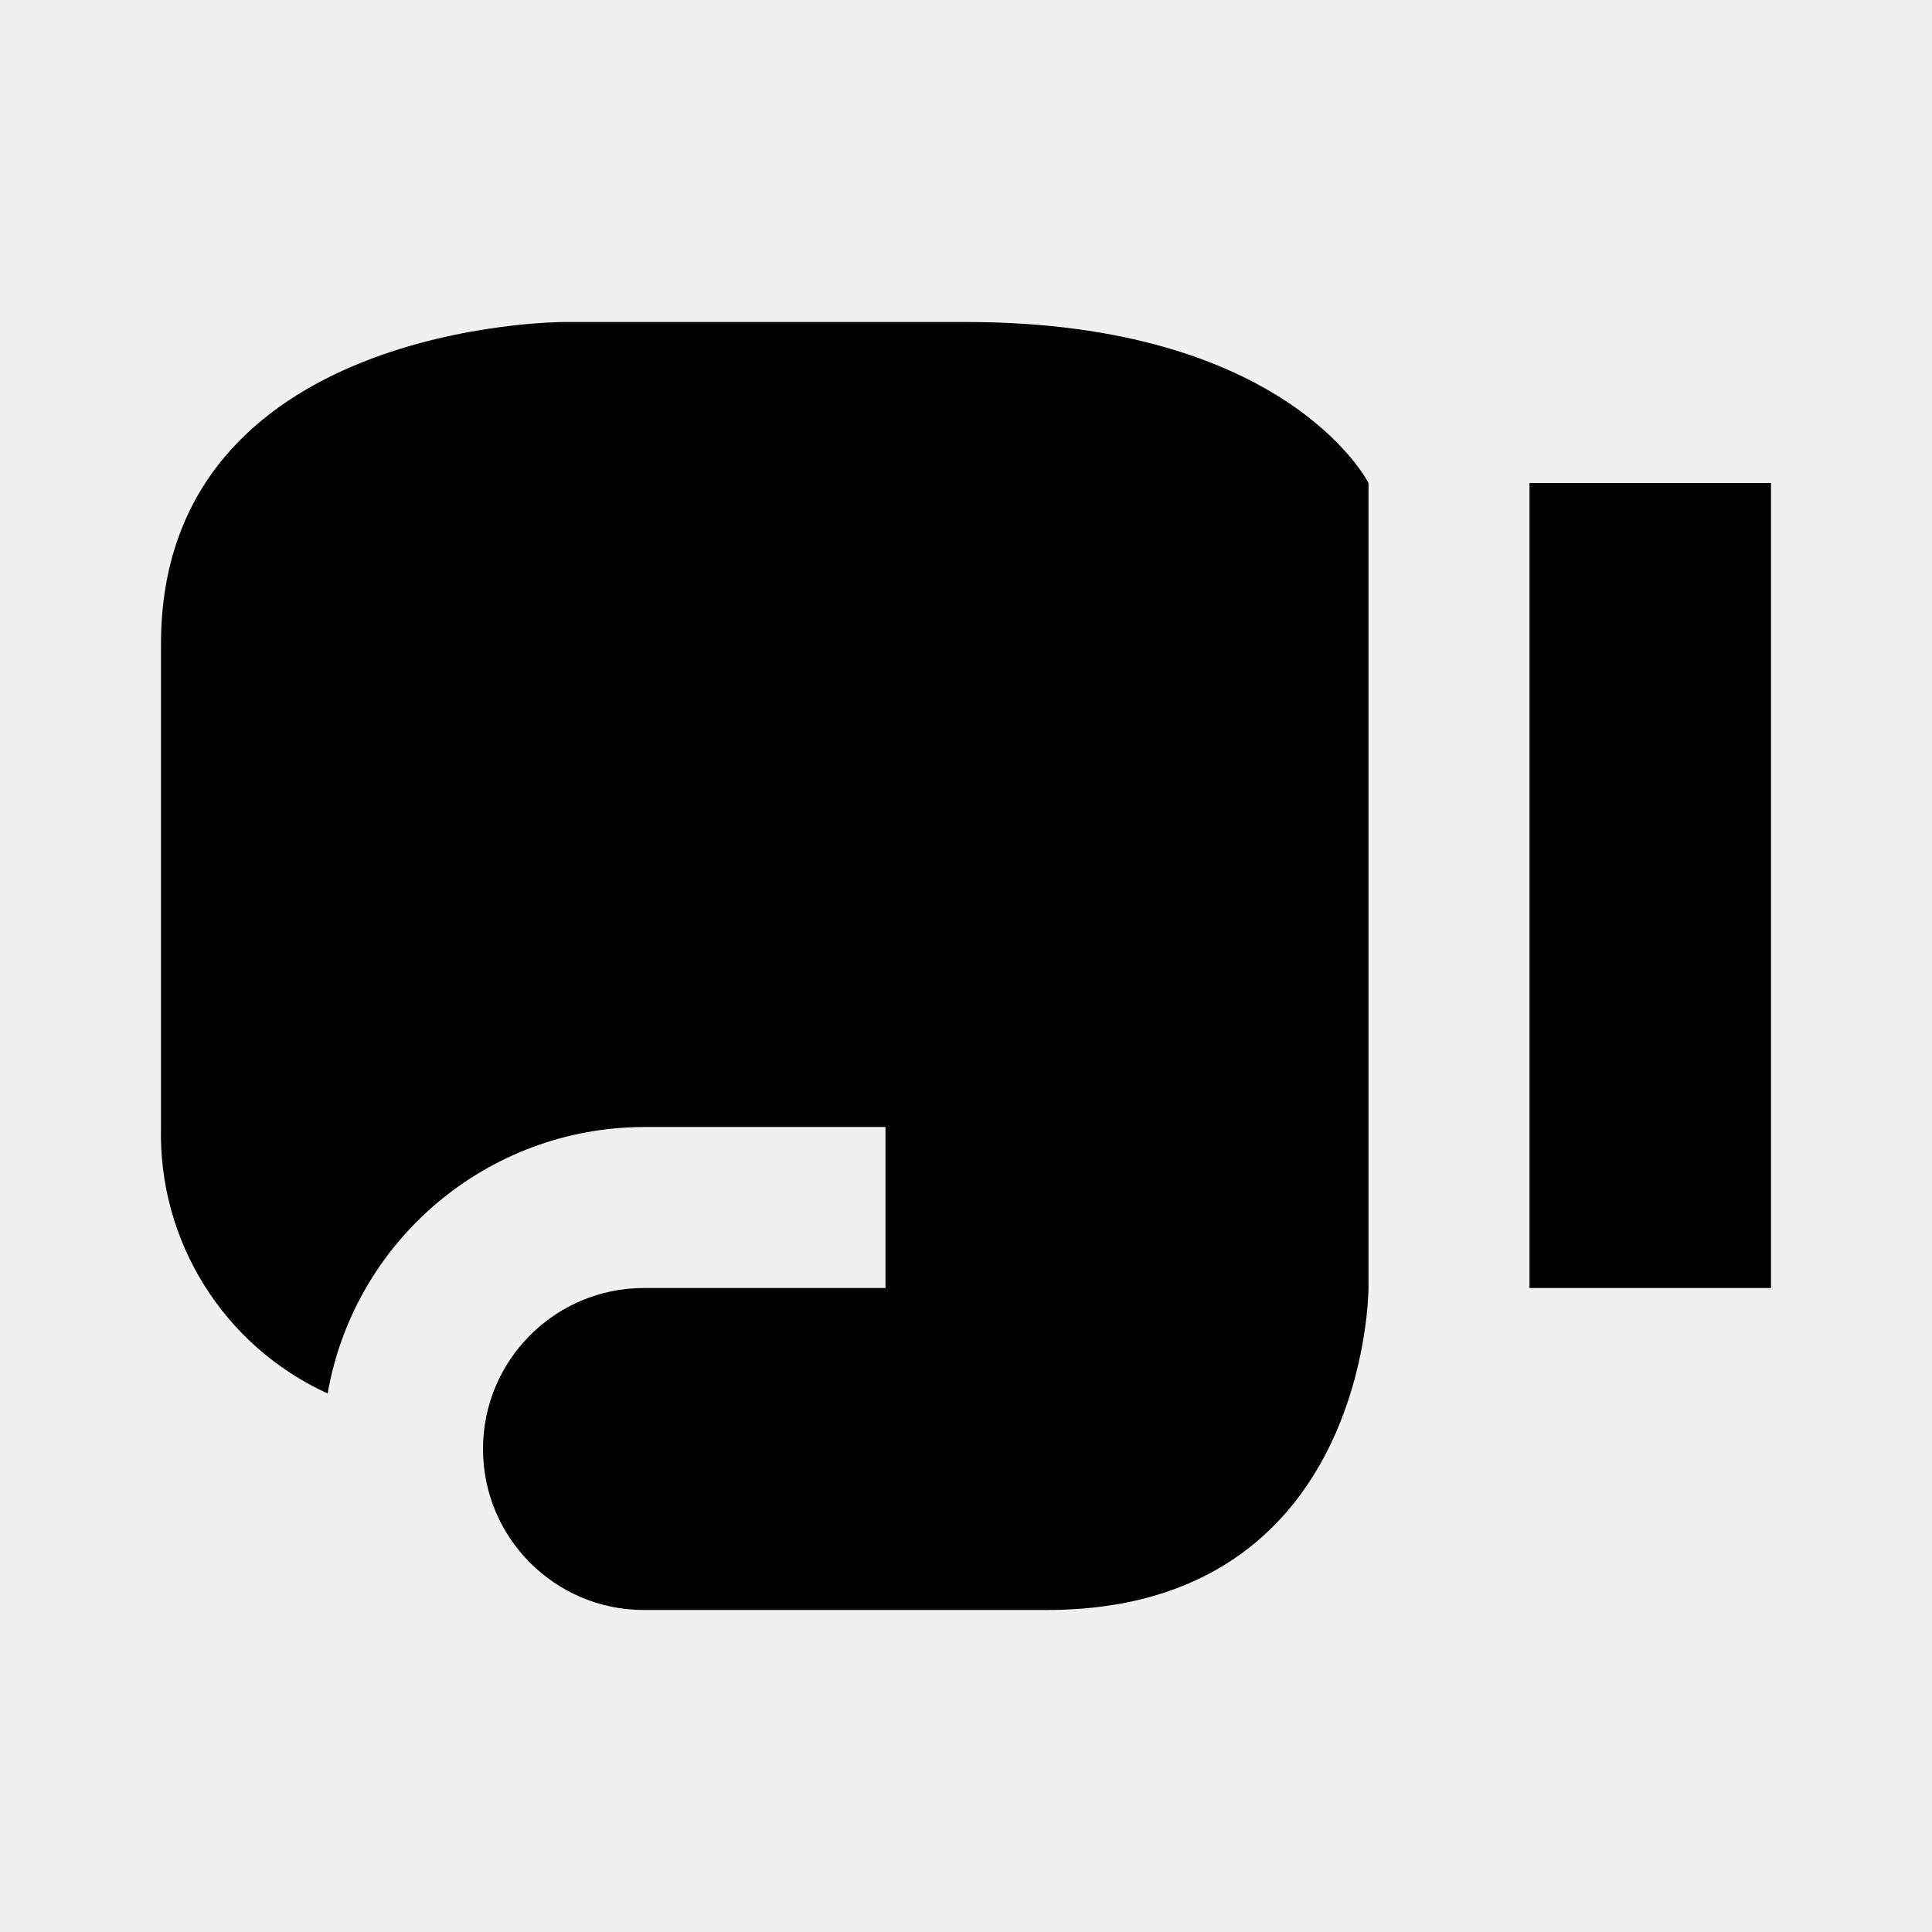
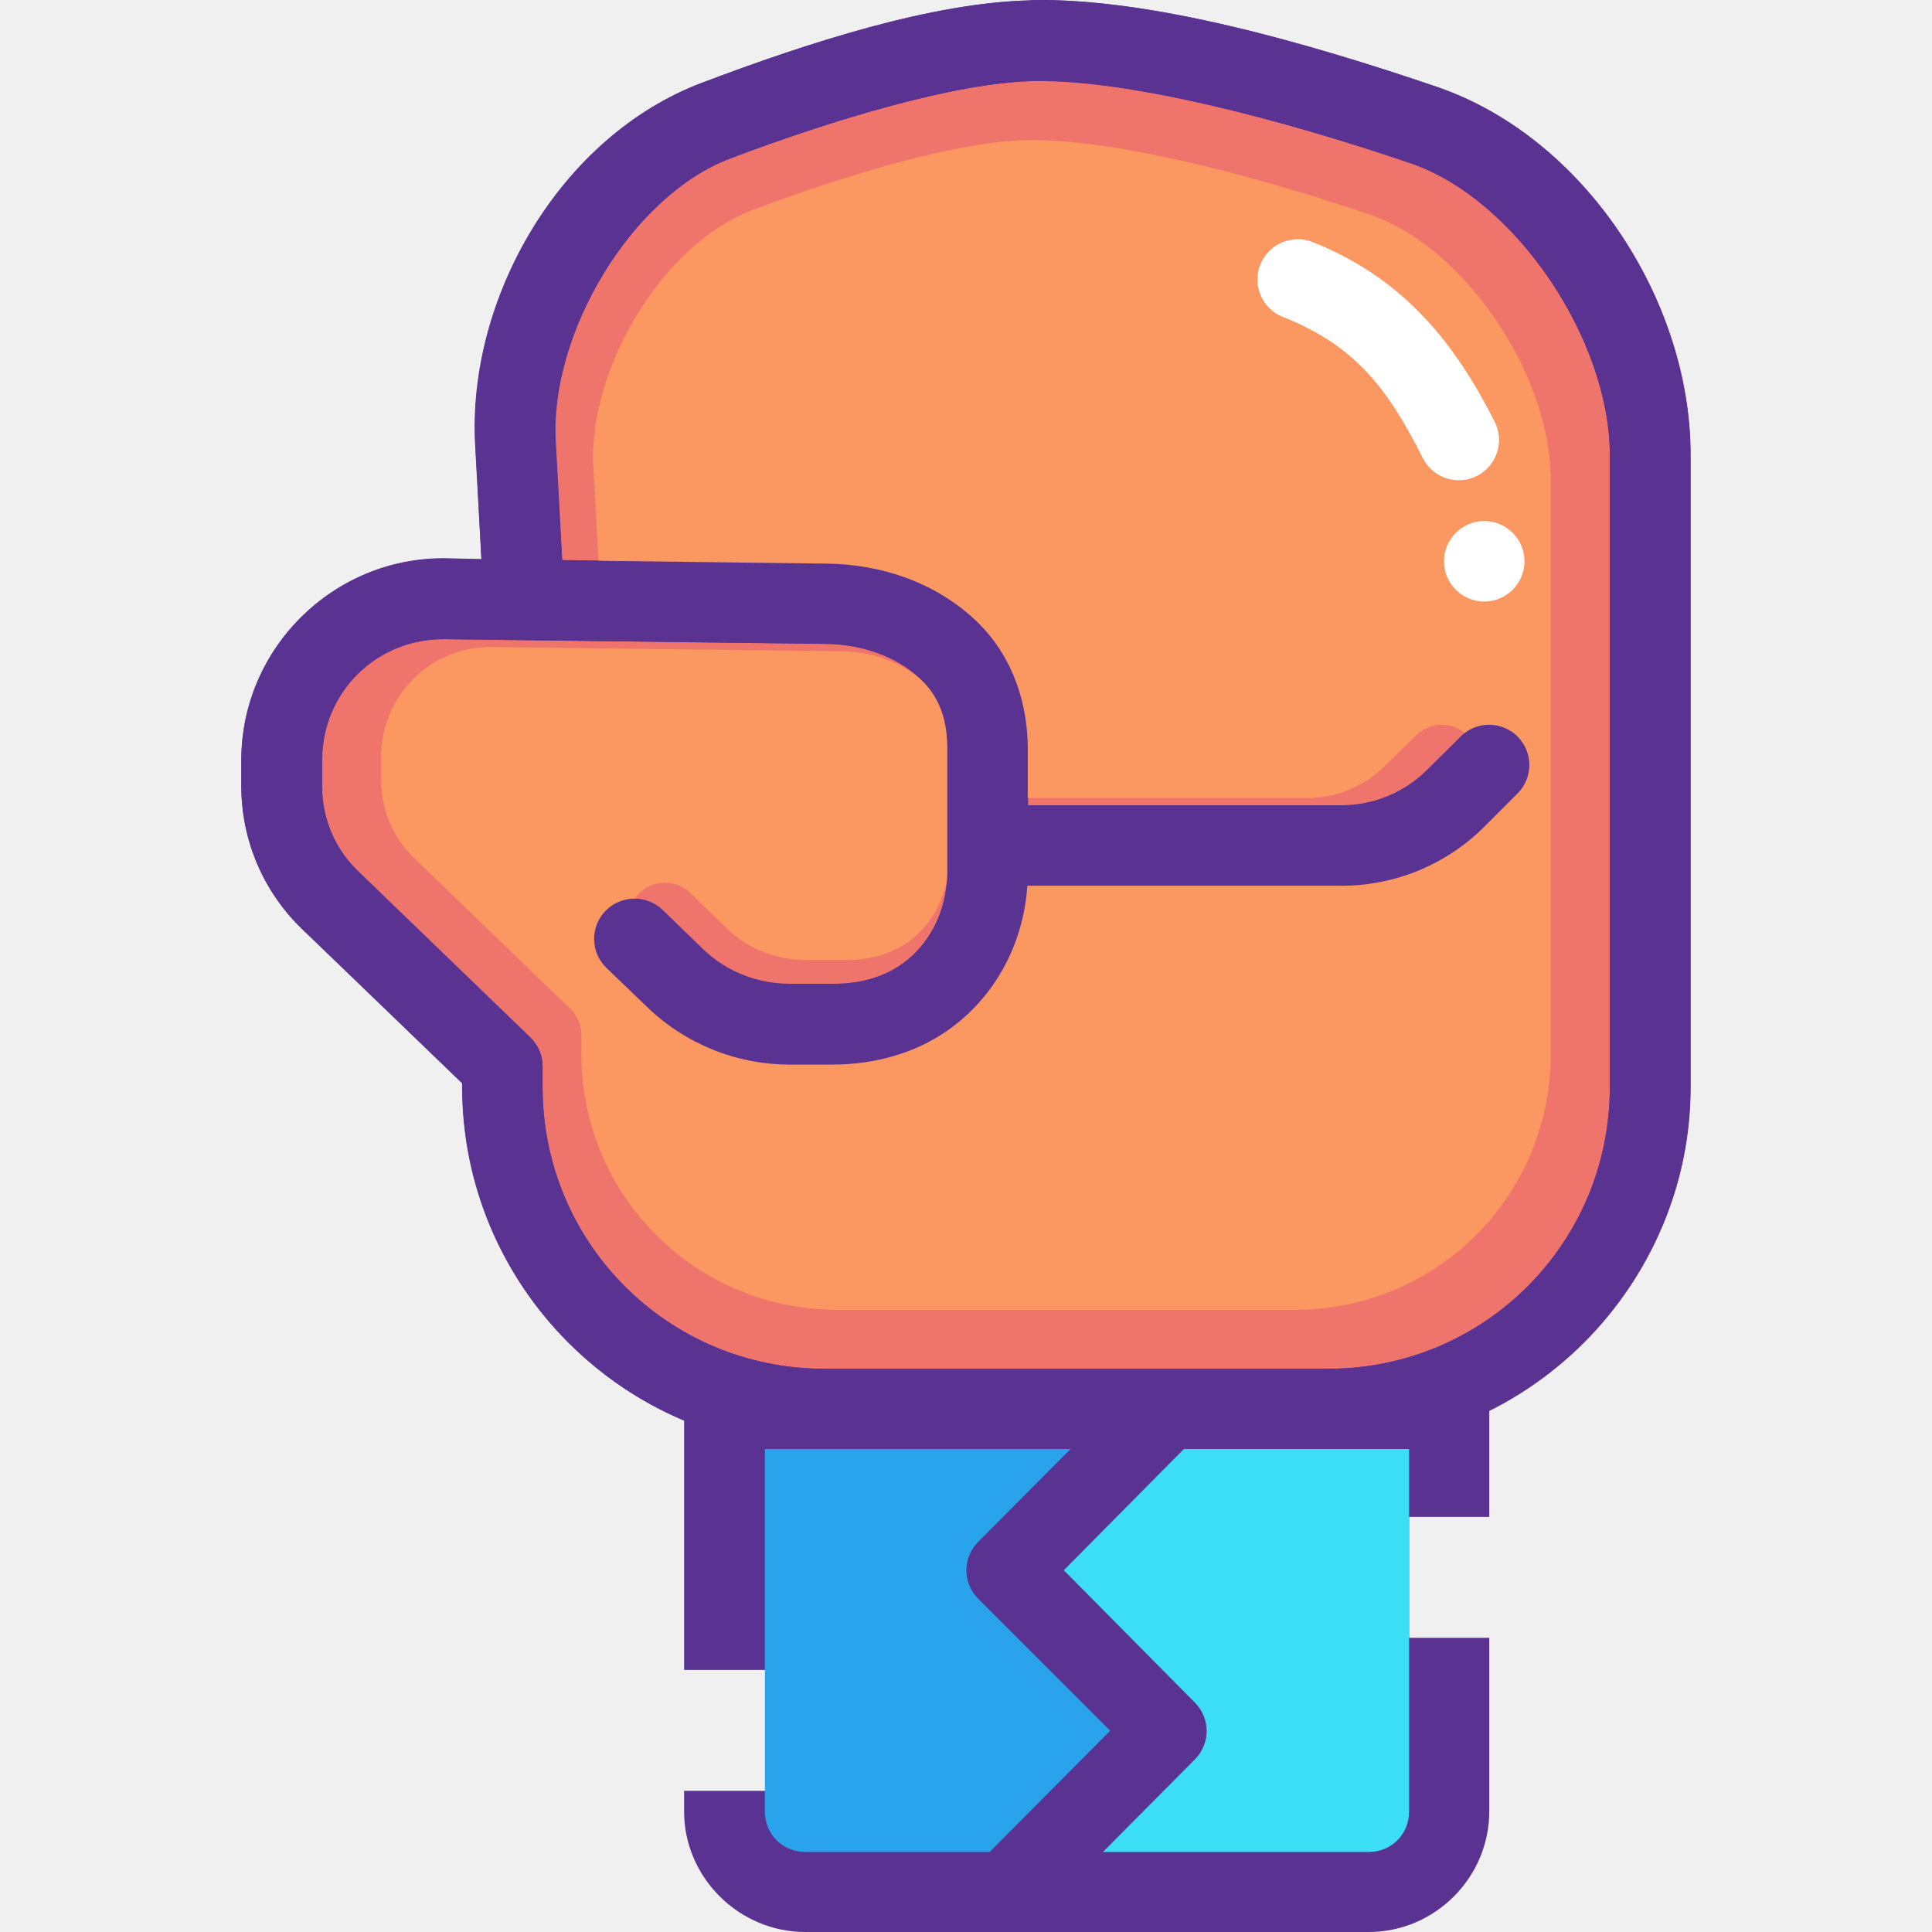
- <svg xmlns="http://www.w3.org/2000/svg" width="800px" height="800px" viewBox="0 0 24 24">
-   <path d="M19,16V6h3V16H19M12,4H7S2,4,2,8v6a3.54,3.54,0,0,0,2.07,3.31A4,4,0,0,1,8,14h3v2H8a2,2,0,0,0,0,4h5c4,0,4-4,4-4V6S16,4,12,4Z" />
-   <rect width="24" height="24" fill="none" />
+ <svg xmlns="http://www.w3.org/2000/svg" height="800px" width="800px" version="1.1" id="Layer_1" viewBox="0 0 383.998 383.998" xml:space="preserve">
+   <g transform="translate(0 -1020.36)">
+     <g shape-rendering="auto" image-rendering="auto" color-rendering="auto" color-interpolation="sRGB">
+       <path style="fill:#5A3392;" d="M204.937,1020.42c-19.624,0.416-44.152,8.355-65.437,16.406    c-28.066,10.615-46.651,42.721-45,72.156l1.187,22.563l-7.094-0.16c-22.251-0.305-40.625,17.811-40.625,40.064v5.188    c0,10.662,4.354,20.941,12.031,28.344l31.906,30.719v0.688c0,29.787,18.203,55.402,44.063,66.314v49.563h19.781v24.031h-19.781    v4.094c-0.001,13.16,10.933,23.969,24.094,23.969h111.969c13.16,0,23.969-10.811,23.969-23.969v-34.5h-15.937v-24.031h15.937    v-21.375c23.608-11.822,40.031-35.965,40.031-64.094v-125.656c0-30.643-21.069-63.111-50.531-73.125    c-25.802-8.77-56.771-17.686-80.437-17.219c-0.043,0-0.085,0-0.128,0L204.937,1020.42z" />
+       <path style="fill:#EE746C;" d="M205.281,1036.483h0.03c19.098-0.367,49.891,7.75,75,16.281c21.032,7.148,39.656,35.299,39.656,58    v125.656c0,31.025-24.945,56-55.968,56H163.843c-31.024,0-56-24.975-56-56v-4.123c0.001-2.184-0.891-4.271-2.467-5.781    l-34.25-33.063c-4.554-4.391-7.094-10.455-7.094-16.783v-5.189c0-13.535,10.809-24.262,24.344-24.094l76.063,0.943    c6.9,0,13.471,2.363,18.187,6.625c4.554,4.111,5.654,9.219,5.654,14.281v24.438c0,6.395-2.51,12.527-6.969,16.656    c-4.699,4.348-10.492,5.563-15.812,5.563h-8.5c-6.407,0-12.637-2.395-17.25-6.844c-2.679-2.582-8.031-7.813-8.031-7.813    c-3.202-3.063-8.28-2.951-11.344,0.25s-2.951,8.281,0.25,11.344l0,0c0,0,5.352,5.066,8.031,7.656    c7.59,7.316,17.798,11.469,28.344,11.469h8.5c8.036,0,18.29-2.164,26.687-9.938c7.288-6.746,11.215-16.029,11.876-25.625h62.656    c10.603,0.002,20.71-4.203,28.218-11.686l6.625-6.5c3.213-3.033,3.357-8.098,0.324-11.311c-1.58-1.674-3.805-2.584-6.105-2.502    h-0.032c-2.052,0.098-3.988,0.98-5.406,2.467l-6.625,6.5c-4.511,4.5-10.626,7.094-17,7.094h-62.375v-11.219    c0-7.854-2.316-18.271-10.968-26.094c-8.032-7.26-18.434-10.623-28.718-10.75l-52.907-0.721l-1.282-23.623    c-1.203-21.463,15.119-48.807,34.718-56.219c20.6-7.793,44.794-15.02,60.094-15.344L205.281,1036.483z" />
+       <path style="fill:#FB9761;" d="M204.064,1048.211h0.027c17.348-0.305,45.319,7.039,68.127,14.789    c19.105,6.492,36.022,32.064,36.022,52.686v114.141c0,28.182-22.66,50.869-50.84,50.869h-90.978    c-28.181,0-50.868-22.688-50.868-50.869v-3.742c0.001-1.982-0.807-3.879-2.237-5.25l-31.111-30.031    c-4.136-3.992-6.445-9.498-6.445-15.244v-4.717c0-12.297,9.819-22.039,22.114-21.887l69.092,0.848    c6.268,0,12.237,2.146,16.52,6.021c4.136,3.73,5.134,8.375,5.134,12.975v22.197c0,5.805-2.28,11.379-6.33,15.129    c-4.269,3.953-9.53,5.055-14.363,5.055h-7.722c-5.817,0-11.479-2.176-15.669-6.217c-2.437-2.346-7.296-7.096-7.296-7.096    c-2.89-2.803-7.503-2.73-10.305,0.158c-2.802,2.891-2.731,7.504,0.159,10.307c0.023,0.021,0.047,0.045,0.07,0.066    c0,0,4.862,4.607,7.295,6.955c6.895,6.646,16.167,10.418,25.747,10.418h7.722c7.299,0,16.614-1.967,24.24-9.027    c6.621-6.129,10.188-14.561,10.788-23.277h56.914c9.631,0,18.812-3.816,25.632-10.615l6.023-5.902    c2.918-2.756,3.05-7.355,0.294-10.273c-1.435-1.52-3.455-2.348-5.543-2.273h-0.029c-1.863,0.088-3.622,0.889-4.91,2.238    l-6.023,5.9c-4.1,4.088-9.653,6.445-15.442,6.445h-56.66v-10.189c0-7.135-2.104-16.598-9.963-23.703    c-7.296-6.594-16.745-9.65-26.087-9.766l-48.058-0.656l-1.167-21.459c-1.095-19.494,13.734-44.334,31.537-51.066    c18.712-7.078,40.689-13.641,54.587-13.938L204.064,1048.211z" />
+       <path style="fill:#29A3EC;" d="M152.031,1308.36h11.813h48.937l-18.344,18.438c-3.132,3.117-3.145,8.182-0.029,11.314    c0.01,0.01,0.019,0.02,0.029,0.029l26.219,26.219l-23.969,24.094h-36.625c-4.511-0.002-8.031-3.518-8.031-8.031V1308.36z" />
+       <path style="fill:#3CDEF6;" d="M235.312,1308.36H264h16.063v72.063c0,4.512-3.52,8.031-8.031,8.031h-52.813l18.313-18.438    c3.061-3.113,3.061-8.105,0-11.219l-26.094-26.342l23.875-24.094L235.312,1308.36z" />
+       <path style="fill:#FFFFFF;" d="M257.165,1067.951c-4.399,0.418-7.626,4.324-7.207,8.723c0.291,3.063,2.313,5.688,5.2,6.75    c14.372,5.752,20.703,14.291,27.638,27.992c1.99,3.947,6.802,5.533,10.748,3.543s5.533-6.801,3.543-10.748l0,0    c-7.648-15.111-17.677-28.326-36.023-35.668c-1.227-0.523-2.566-0.732-3.894-0.607L257.165,1067.951z" />
+     </g>
+     <path style="fill:#FFFFFF;" d="M303,1131.92c0,4.418-3.582,8-8,8s-8-3.582-8-8s3.582-8,8-8S303,1127.502,303,1131.92z" />
+     <g shape-rendering="auto" image-rendering="auto" color-rendering="auto" color-interpolation="sRGB">
+       <path style="fill:#5A3392;" d="M204.967,1020.442c-19.625,0.416-44.245,8.355-65.531,16.406    c-28.066,10.615-46.651,42.658-45,72.094l1.25,22.531l-7.094-0.16c-22.251-0.271-40.625,17.871-40.625,40.125v5.188    c0,10.662,4.325,20.879,12,28.281l31.875,30.75v0.688c0,39.67,32.33,72,72,72h100.125c39.67,0,72-32.33,72-72v-125.686    c0-30.645-21.069-63.082-50.531-73.094c-25.803-8.77-56.807-17.648-80.469-17.188V1020.442z M205.28,1036.41    c19.102-0.367,49.892,7.844,75,16.377c21.032,7.146,39.688,35.236,39.688,57.938v125.686c0,31.021-24.977,56-56,56H163.842    c-31.023,0-56-24.979-56-56v-4.094c0-2.168-0.88-4.242-2.437-5.75l-34.313-33.094l0,0c-4.551-4.391-7.125-10.424-7.125-16.75    v-5.188c0-13.535,10.872-24.293,24.406-24.125l76,0.943c6.967,0.16,13.551,2.41,18.25,6.656c4.55,4.113,5.656,9.154,5.656,14.219    v24.5c0,6.393-2.509,12.463-6.969,16.594c-4.699,4.352-10.49,5.625-15.813,5.625h-8.563c-6.407,0-12.574-2.459-17.188-6.906    c-2.677-2.58-8.031-7.748-8.031-7.748c-3.14-3.109-8.205-3.084-11.315,0.055c-3.109,3.141-3.085,8.205,0.055,11.314    c0.044,0.045,0.089,0.088,0.135,0.131c0,0,5.382,5.166,8.063,7.75c7.59,7.316,17.735,11.406,28.281,11.406h8.563    c8.034,0,18.29-2.1,26.688-9.875c7.972-7.385,12.094-17.789,12.094-28.344v-24.5c0-7.854-2.286-18.271-10.938-26.094    c-8.05-7.277-18.469-10.561-28.687-10.75c-0.011,0-0.021,0-0.032,0l-52.906-0.656l-1.312-23.594    c-1.204-21.463,15.088-48.838,34.687-56.252c20.59-7.787,44.886-15.076,60.188-15.406L205.28,1036.41z" />
+       <path style="fill:#5A3392;" d="M295.748,1164.41c-2.076,0.059-4.048,0.92-5.5,2.406l-6.594,6.563    c-4.514,4.5-10.626,7.031-17,7.031h-66.563c-4.418-0.063-8.051,3.469-8.113,7.887s3.469,8.051,7.887,8.113    c0.075,0.002,0.151,0.002,0.226,0h66.563c10.603,0,20.804-4.201,28.313-11.686l6.563-6.563c3.177-3.07,3.262-8.137,0.191-11.313    c-1.561-1.615-3.728-2.5-5.973-2.438V1164.41z" />
+     </g>
+   </g>
</svg>
